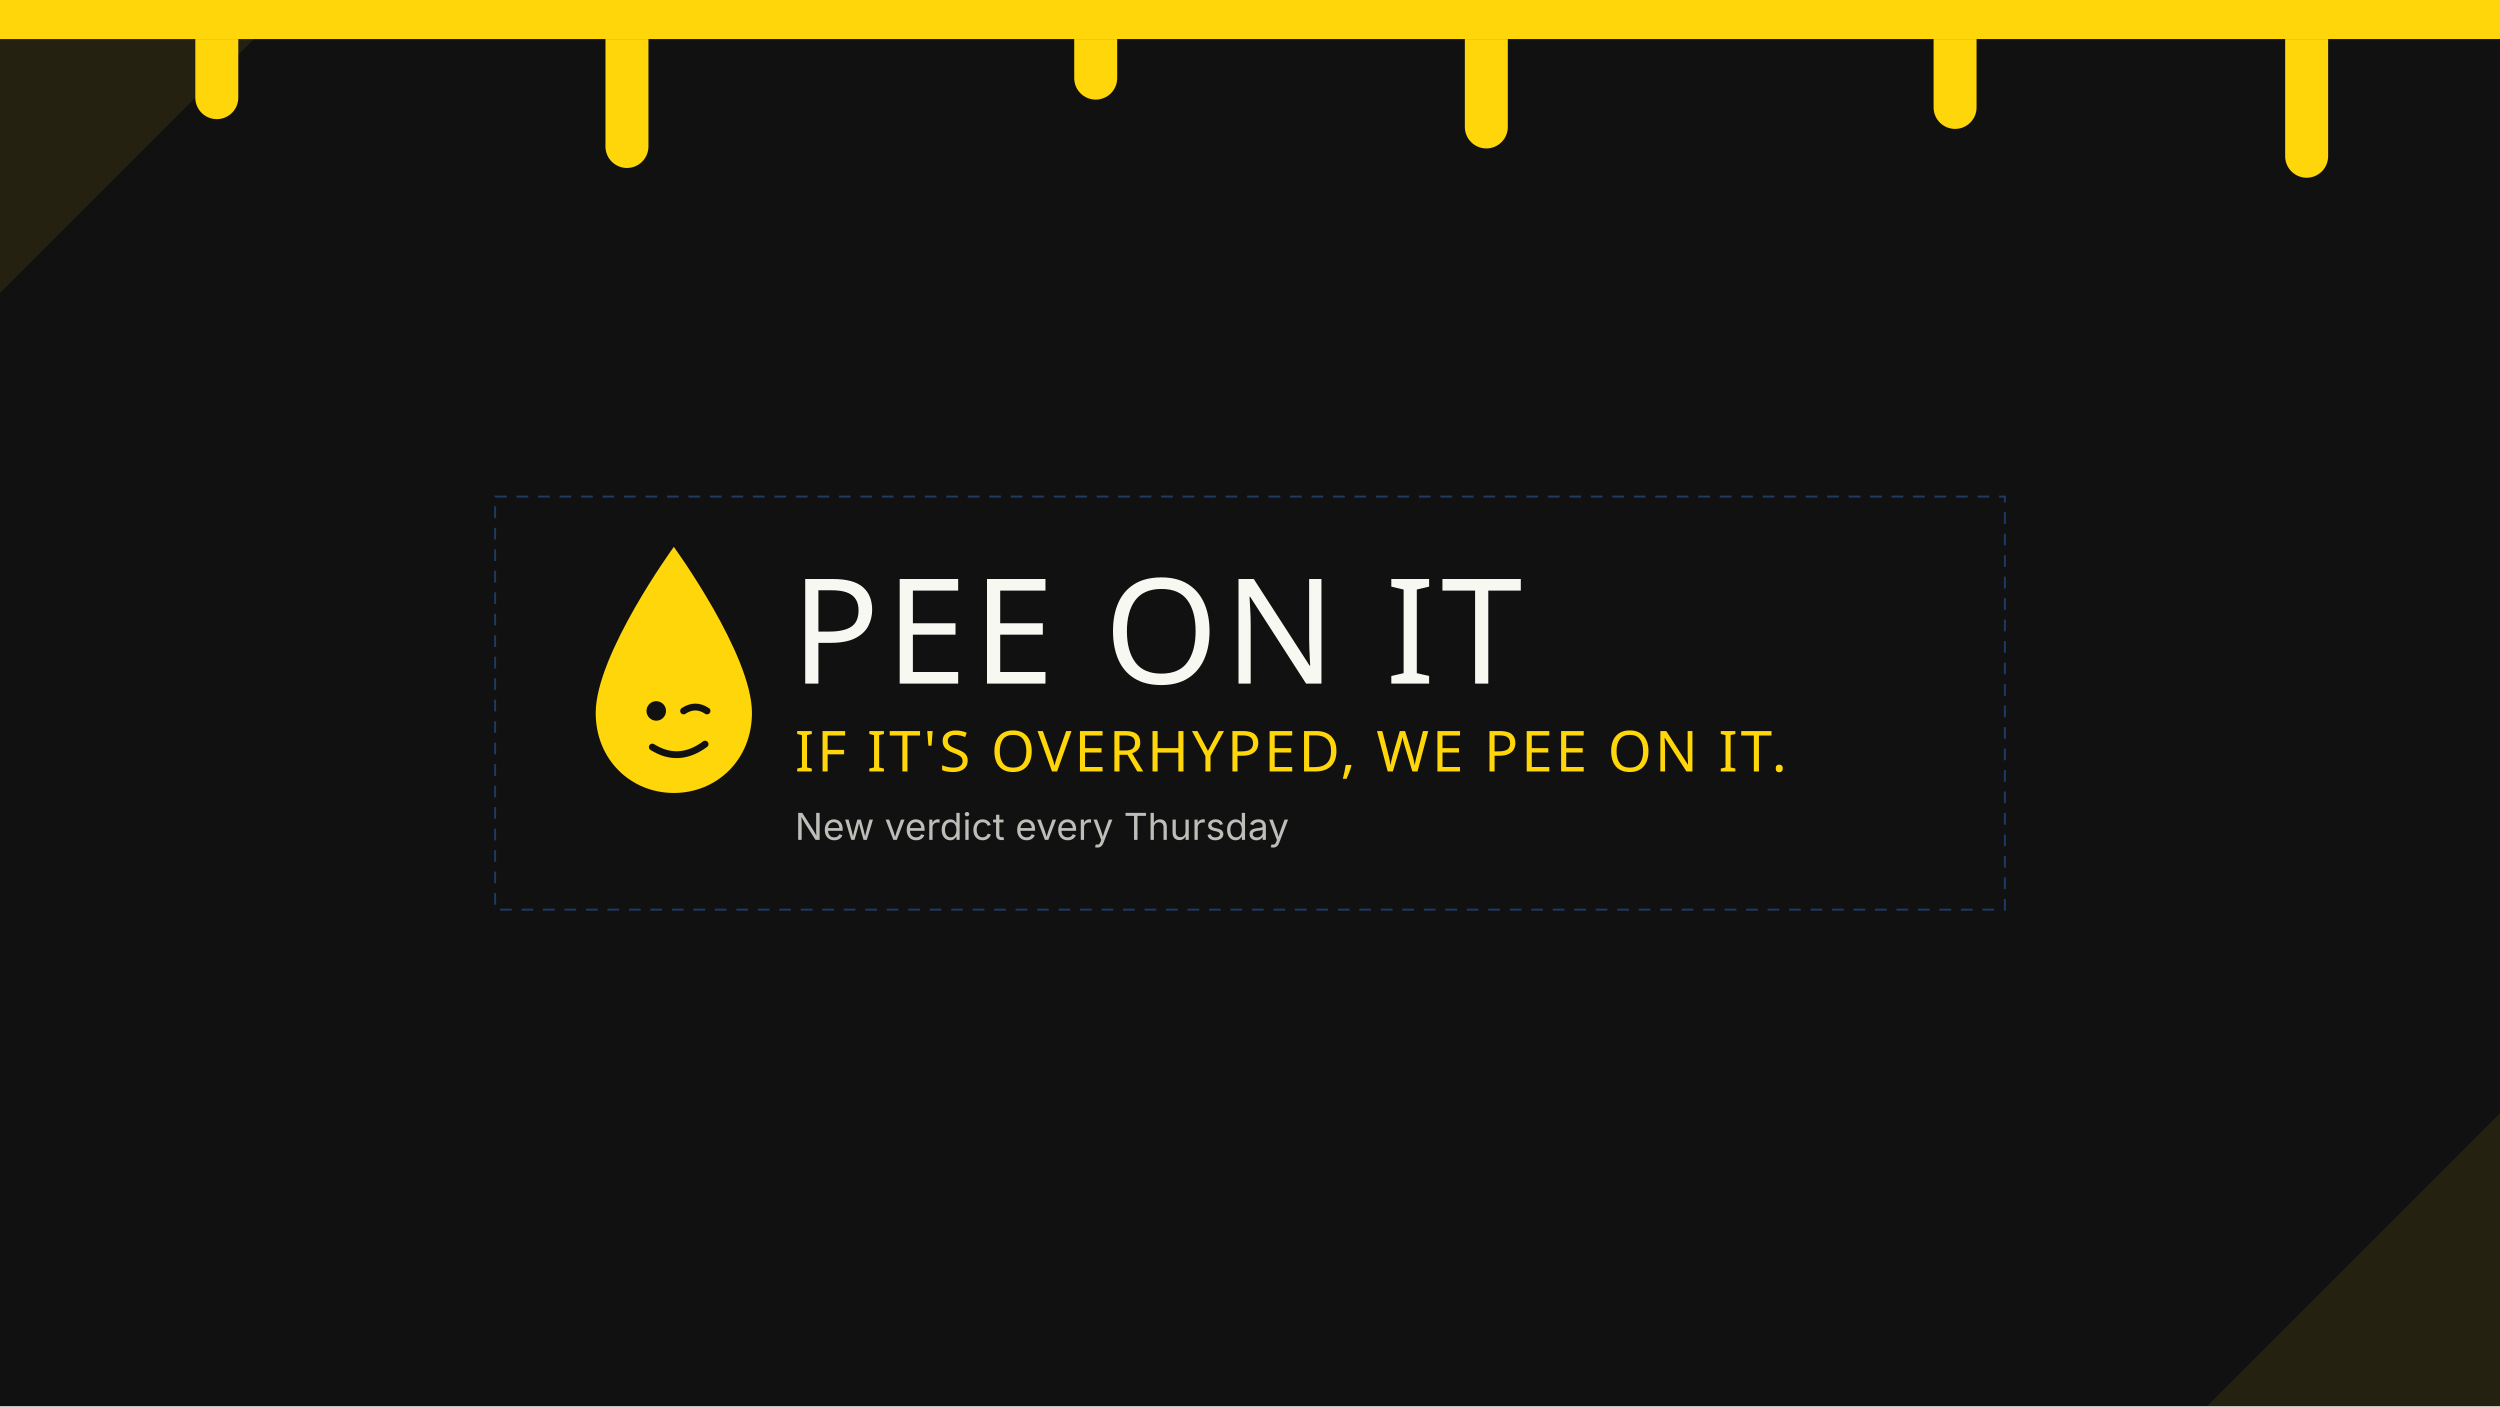
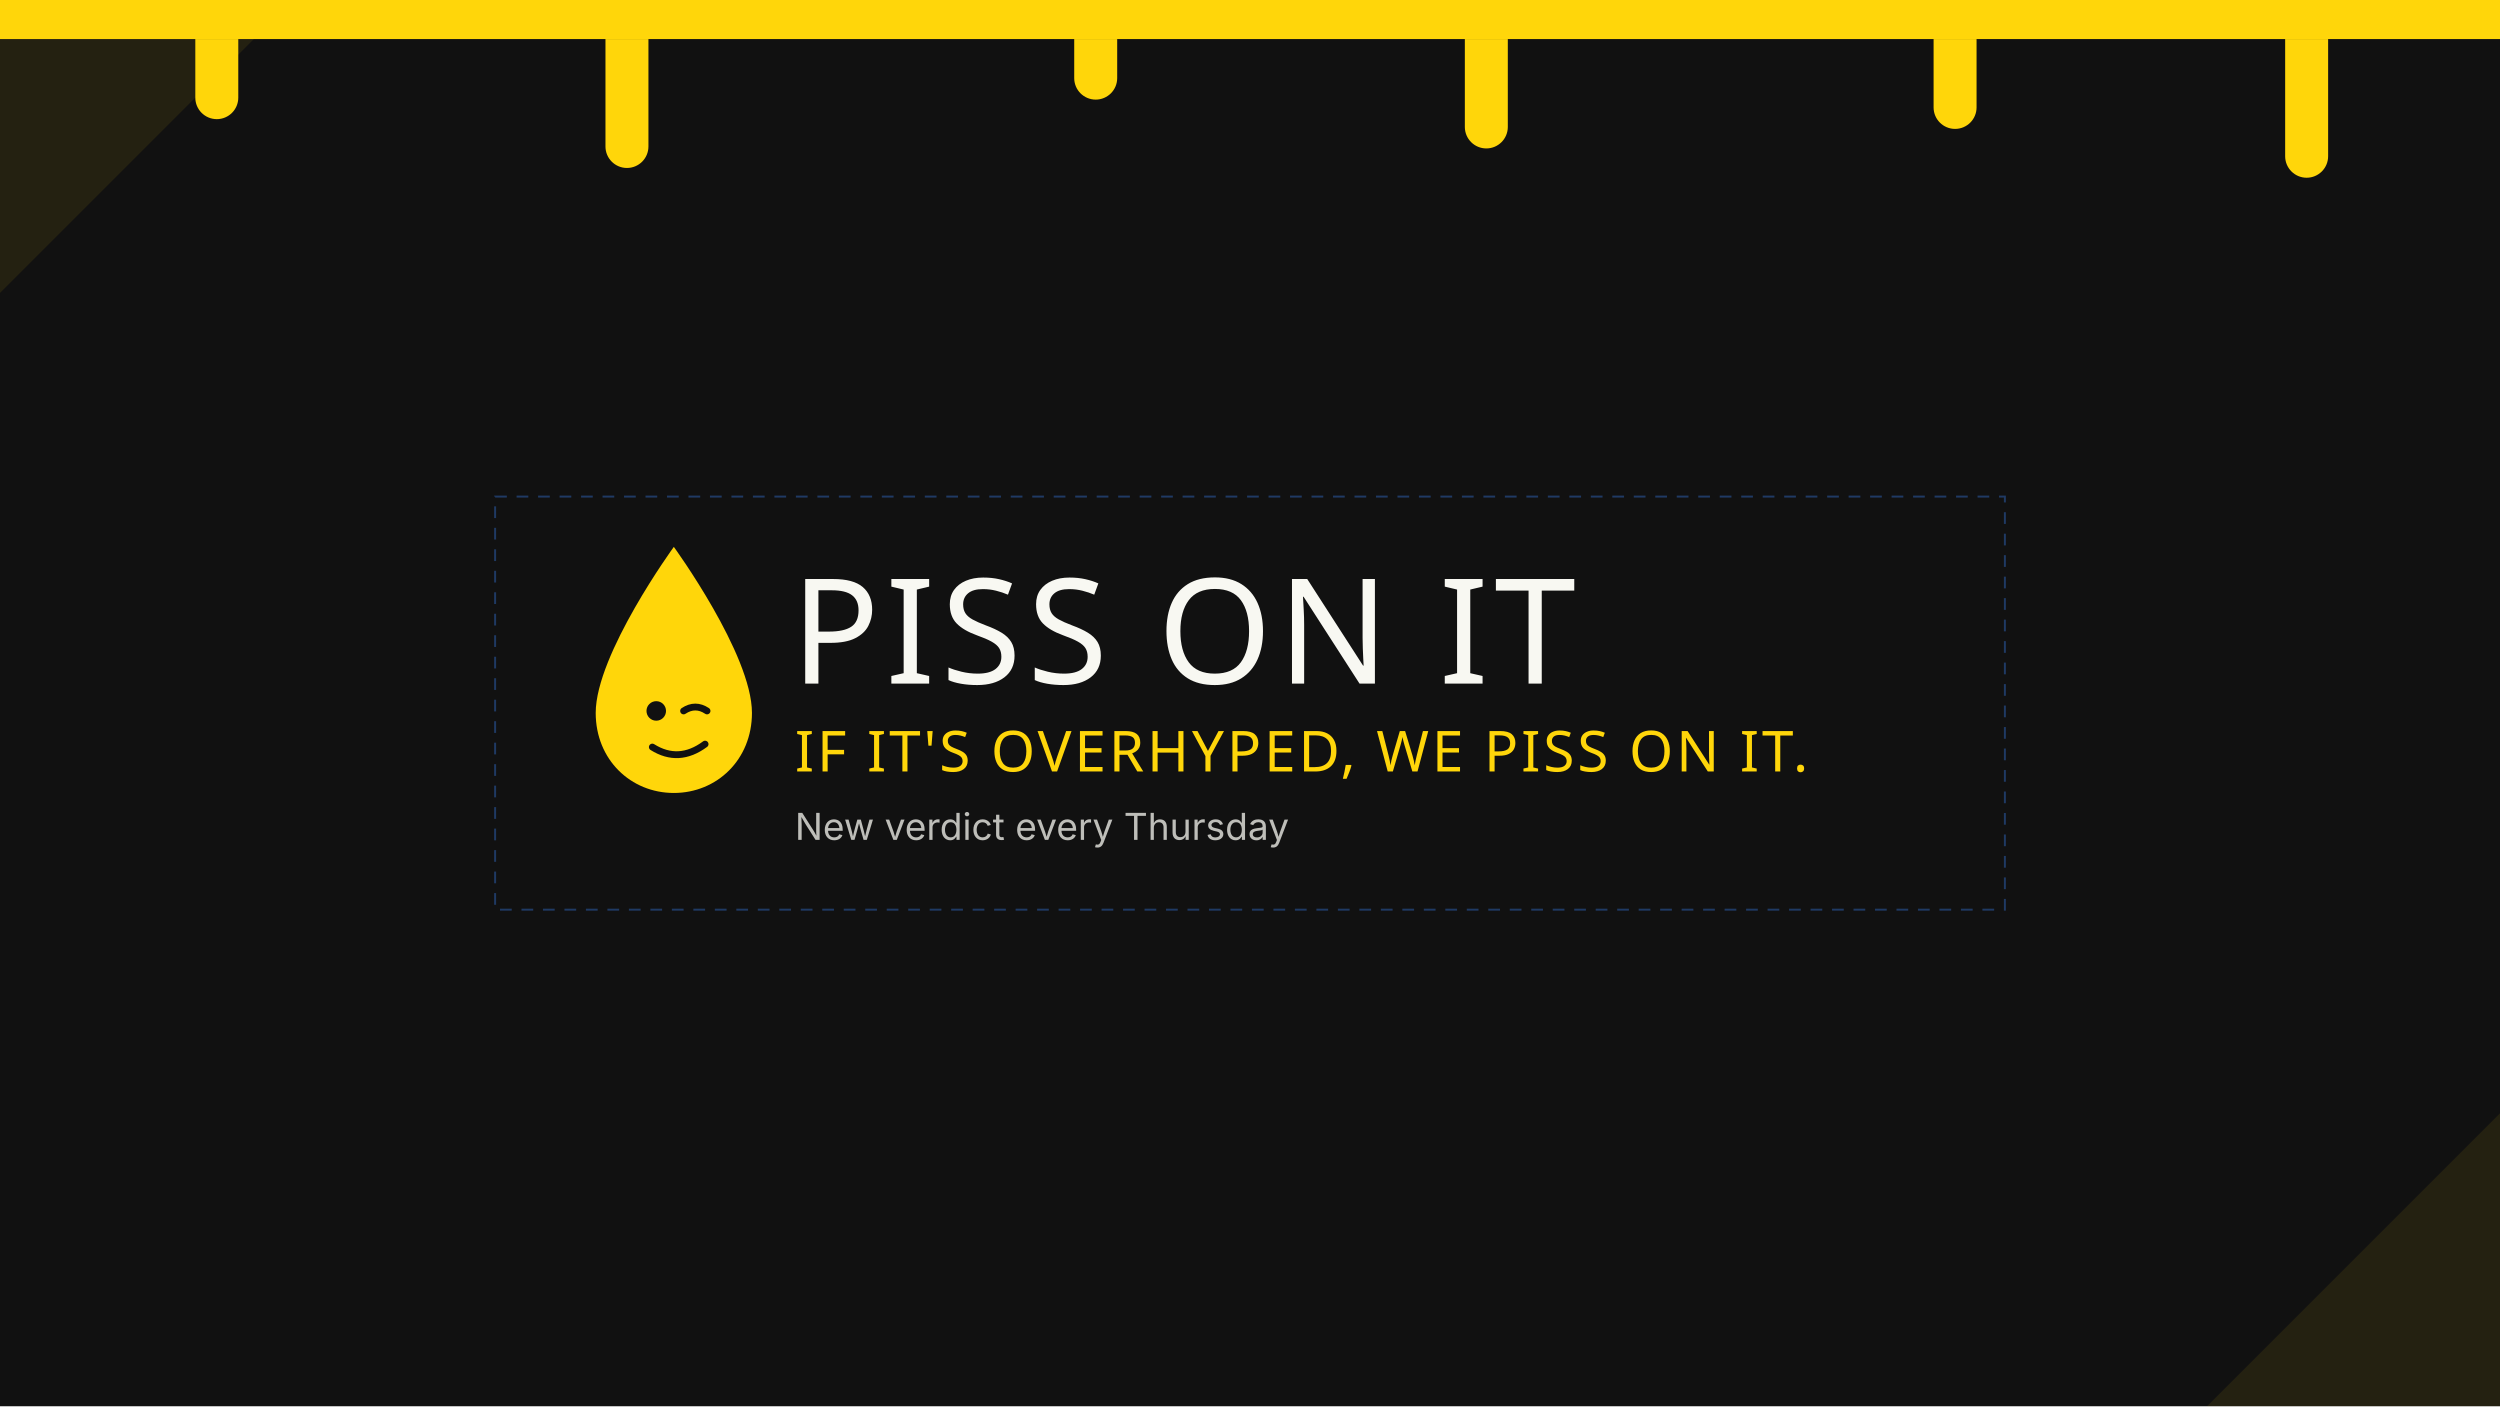
<svg xmlns="http://www.w3.org/2000/svg" viewBox="0 0 2560 1440" width="2560" height="1440">
  <rect width="2560" height="1440" fill="#111111" />
  <g fill="#FFD60A" opacity="0.08">
    <polygon points="0,0 300,0 0,300" />
    <polygon points="2560,1440 2260,1440 2560,1140" />
  </g>
  <g fill="#FFD60A">
    <rect x="0" y="0" width="2560" height="40" />
    <path d="M200 40 v60 a22 22 0 0 0 44 0 v-60 z" />
    <path d="M620 40 v110 a22 22 0 0 0 44 0 v-110 z" />
    <path d="M1100 40 v40 a22 22 0 0 0 44 0 v-40 z" />
    <path d="M1500 40 v90 a22 22 0 0 0 44 0 v-90 z" />
    <path d="M1980 40 v70 a22 22 0 0 0 44 0 v-70 z" />
    <path d="M2340 40 v120 a22 22 0 0 0 44 0 v-120 z" />
  </g>
  <rect x="507" y="508.5" width="1546" height="423" fill="none" stroke="#3A86FF" stroke-width="2" stroke-dasharray="12 10" opacity="0.35" />
  <path d="M690 560 C690 560 610 670 610 730 C610 778 646 812 690 812 C734 812 770 778 770 730 C770 670 690 560 690 560 Z" fill="#FFD60A" />
  <circle cx="672" cy="728" r="10" fill="#111111" />
  <path d="M700 728 Q712 720 724 728" fill="none" stroke="#111111" stroke-width="7" stroke-linecap="round" />
  <path d="M668 765 Q695 782 722 762" fill="none" stroke="#111111" stroke-width="7" stroke-linecap="round" />
-   <text x="810" y="700" font-family="Anton, 'Bebas Neue', Impact, sans-serif" font-size="150" fill="#F8F8F2" letter-spacing="6">PEE ON IT</text>
-   <text x="814" y="790" font-family="Anton, 'Bebas Neue', Impact, sans-serif" font-size="58" fill="#FFD60A" letter-spacing="3">IF IT'S OVERHYPED, WE PEE ON IT.</text>
+   <text x="810" y="700" font-family="Anton, 'Bebas Neue', Impact, sans-serif" font-size="150" fill="#F8F8F2" letter-spacing="6">PISS ON IT</text>
+   <text x="814" y="790" font-family="Anton, 'Bebas Neue', Impact, sans-serif" font-size="58" fill="#FFD60A" letter-spacing="3">IF IT'S OVERHYPED, WE PISS ON IT.</text>
  <text x="814" y="860" font-family="Inter, Arial, sans-serif" font-size="38" fill="#F8F8F2" opacity="0.75">New verdict every Thursday</text>
</svg>
